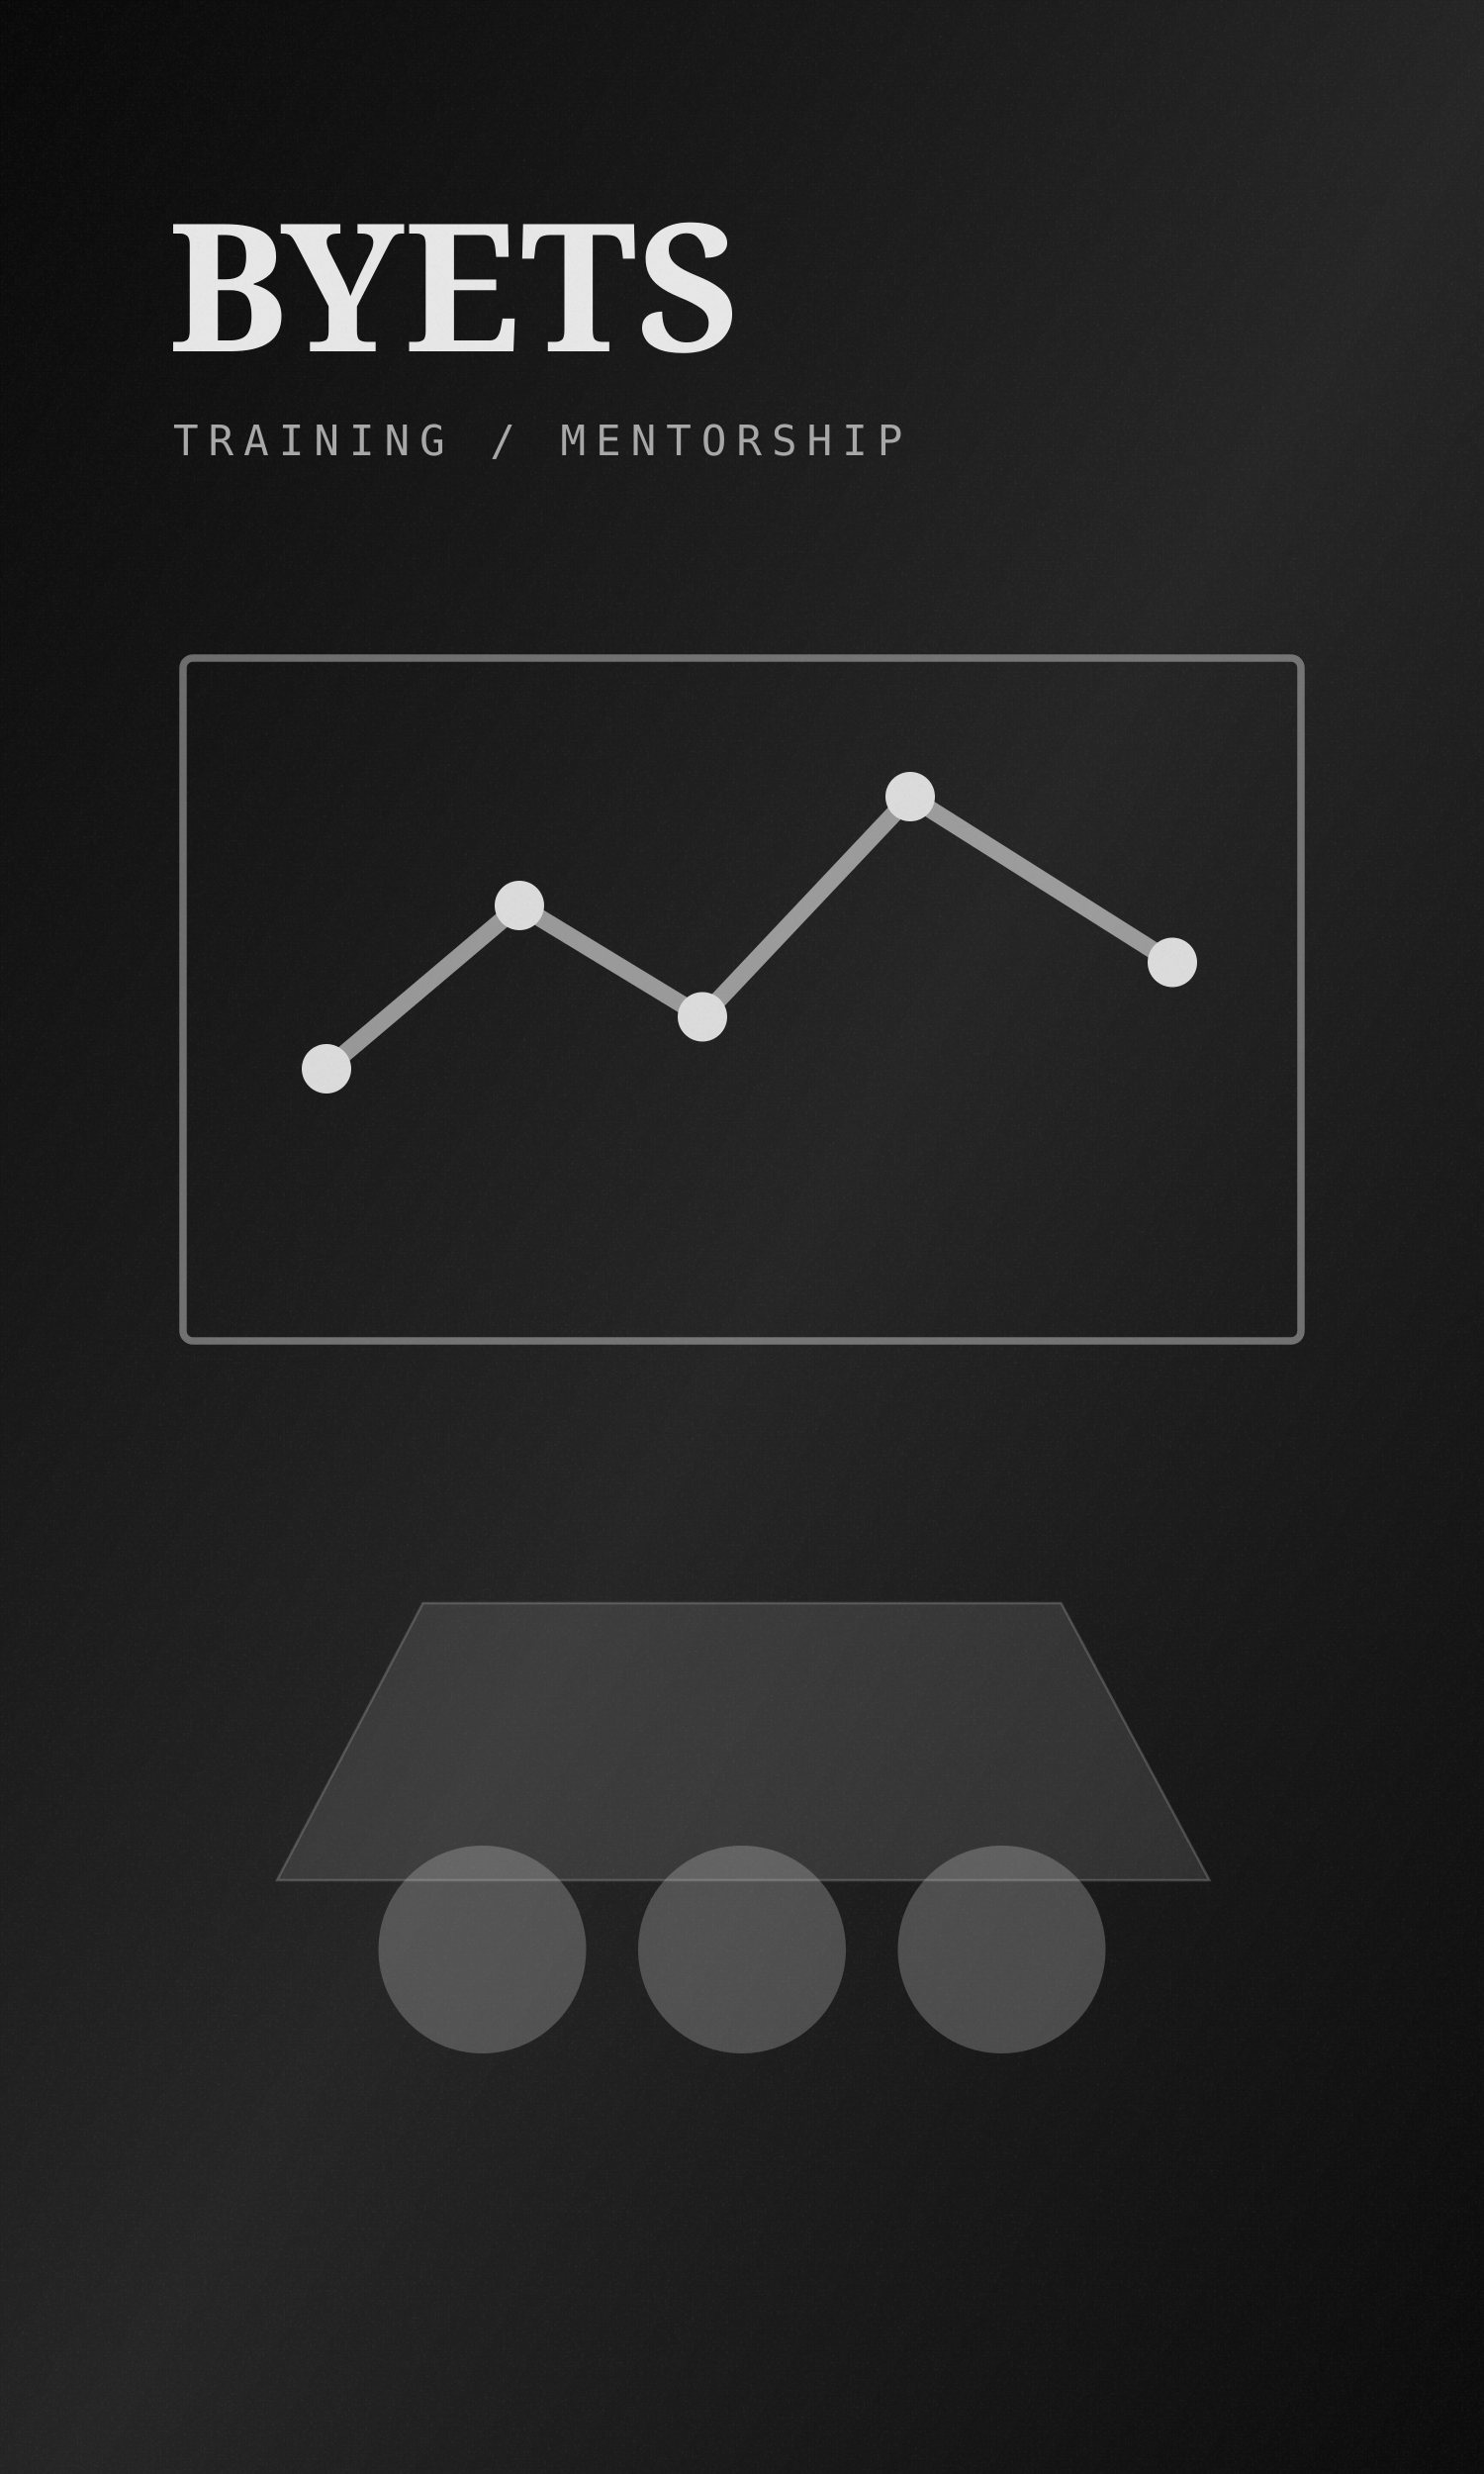
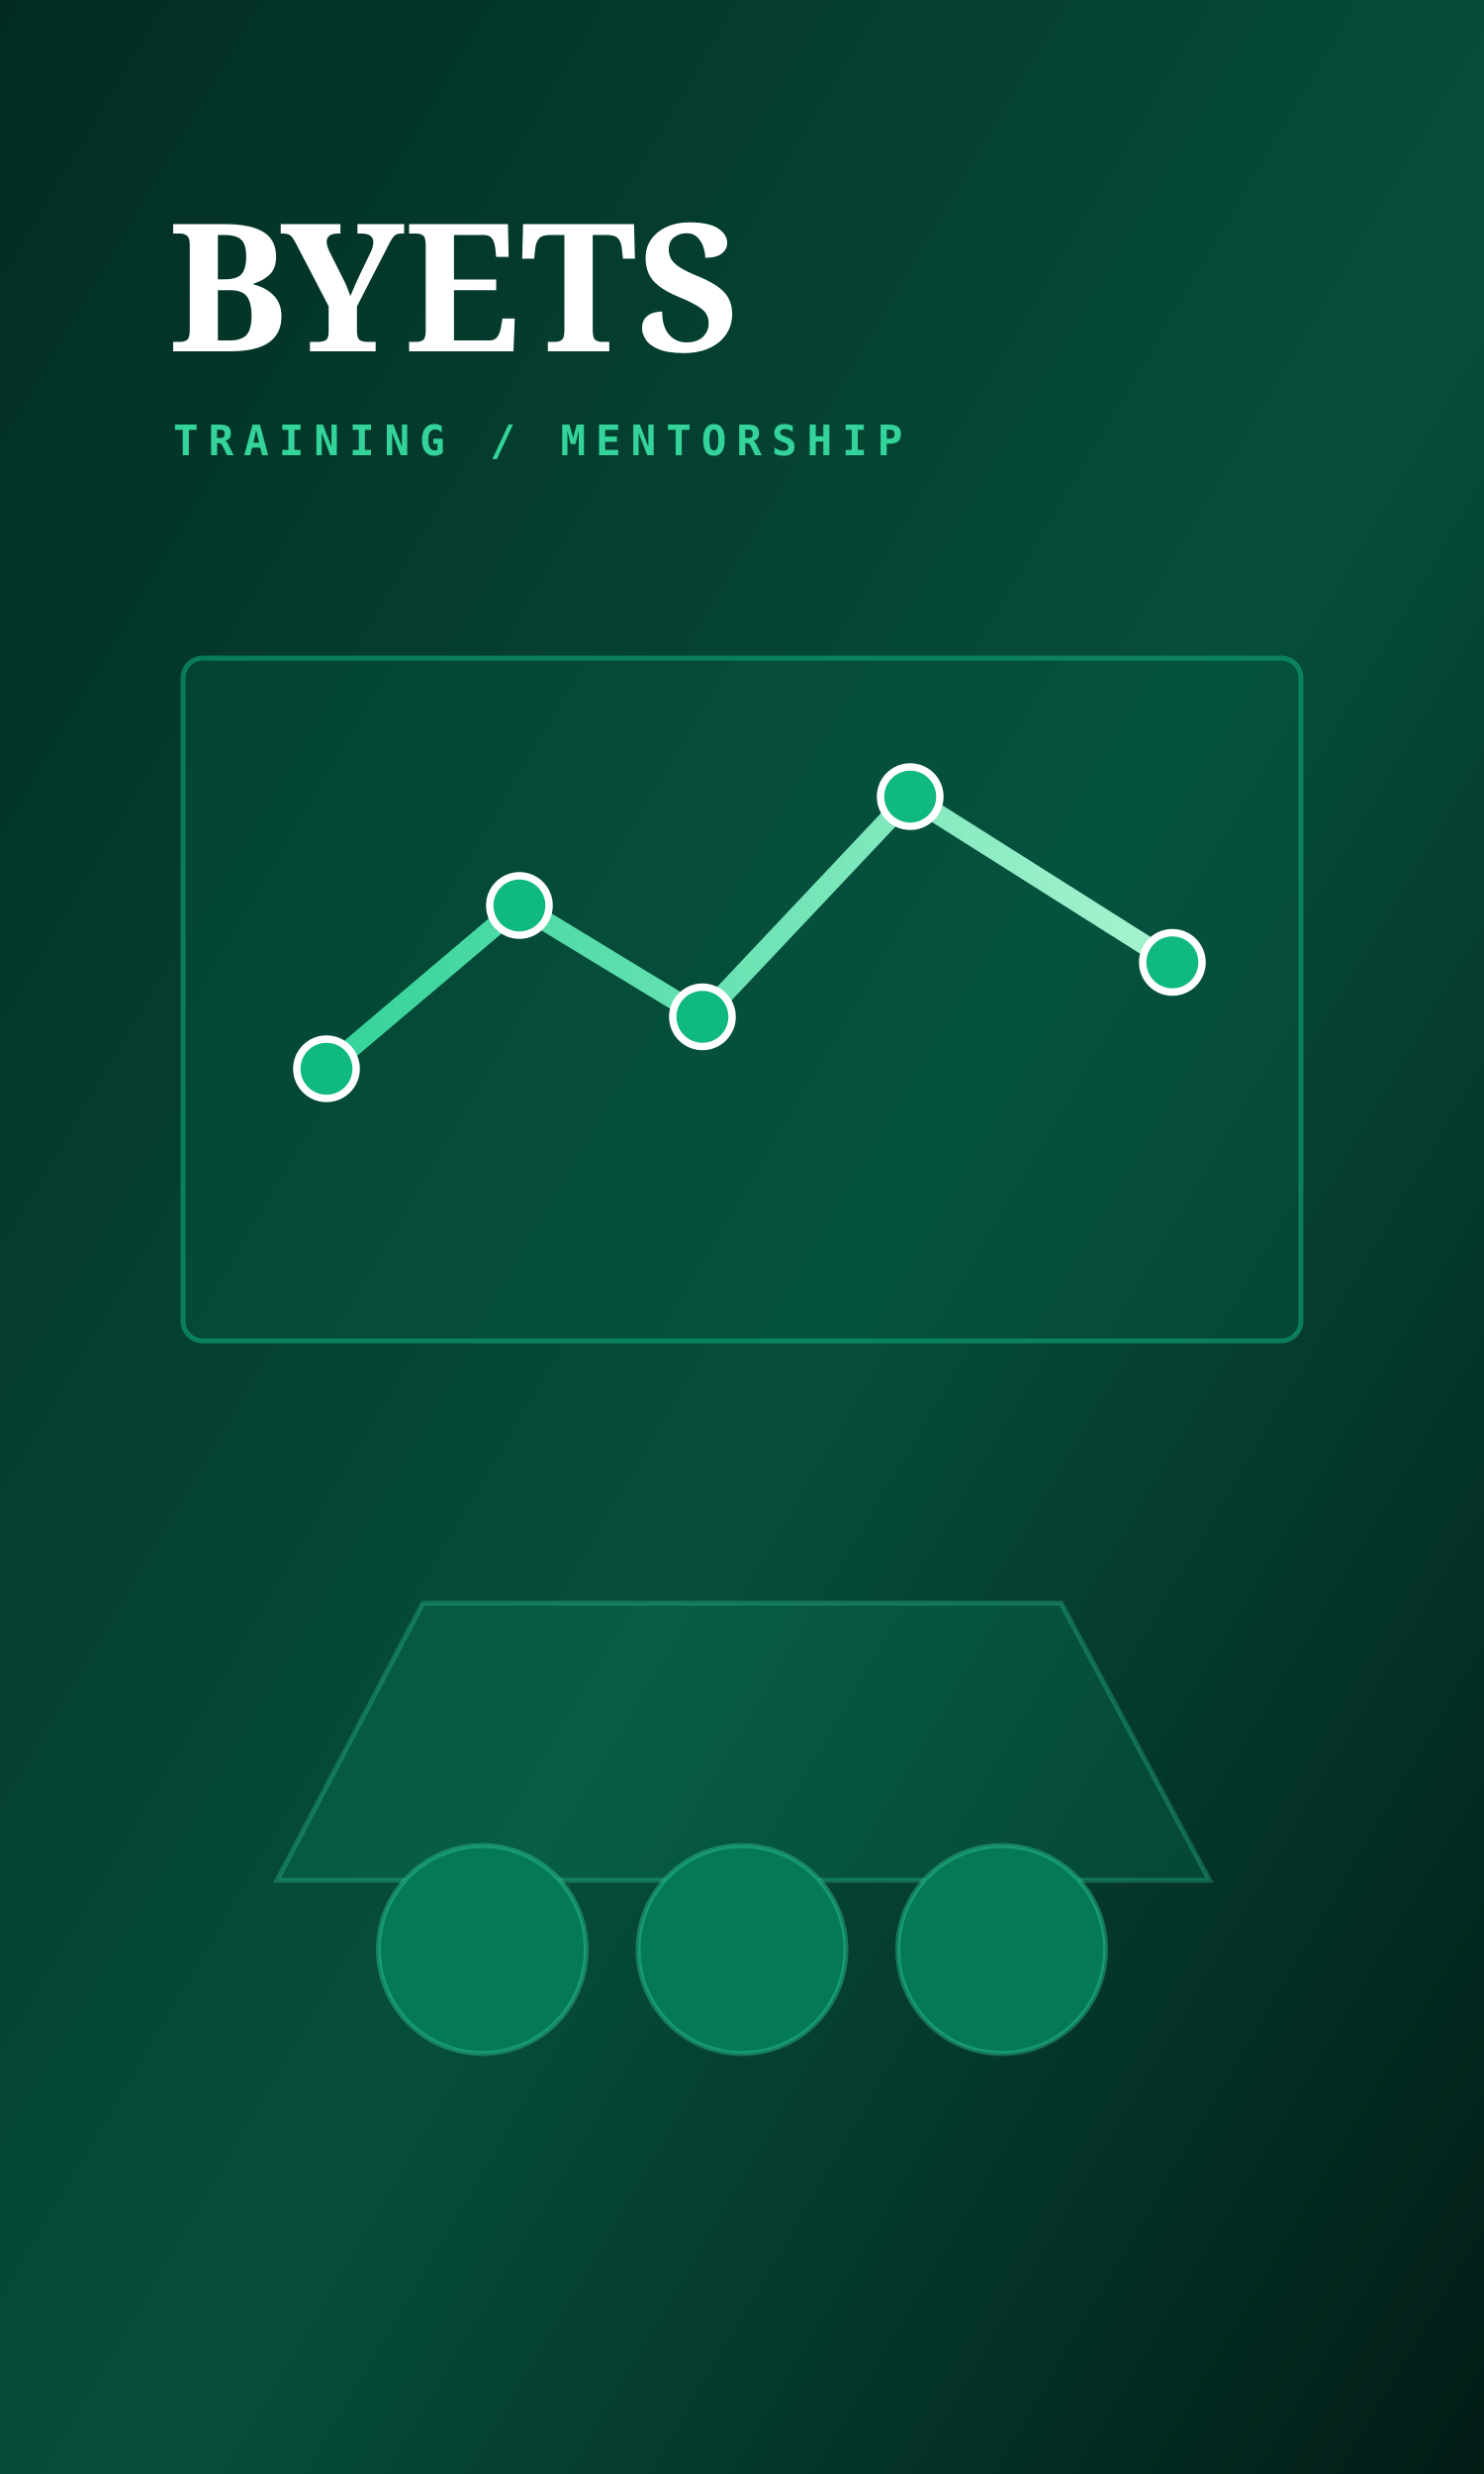
<svg xmlns="http://www.w3.org/2000/svg" viewBox="0 0 600 1000">
  <defs>
-     <linearGradient id="g" x1="0" y1="0" x2="1" y2="1">
-       <stop stop-color="#070707" />
-       <stop offset=".52" stop-color="#242424" />
-       <stop offset="1" stop-color="#090909" />
+     <linearGradient id="bg-byets" x1="0" y1="0" x2="1" y2="1">
+       <stop offset="0%" stop-color="#022c22" />
+       <stop offset="55%" stop-color="#064e3b" />
+       <stop offset="100%" stop-color="#021c16" />
    </linearGradient>
-     <filter id="noise">
-       <feTurbulence baseFrequency=".72" numOctaves="4" />
-       <feColorMatrix type="saturate" values="0" />
-       <feComponentTransfer>
-         <feFuncA type="table" tableValues="0 .15" />
-       </feComponentTransfer>
-     </filter>
+     <linearGradient id="green-line" x1="0" y1="0" x2="1" y2="0">
+       <stop offset="0%" stop-color="#34d399" />
+       <stop offset="100%" stop-color="#a7f3d0" />
+     </linearGradient>
  </defs>
-   <rect width="600" height="1000" fill="url(#g)" />
-   <rect x="74" y="266" width="452" height="276" rx="4" fill="none" stroke="#d5d5d5" stroke-opacity=".46" stroke-width="3" />
-   <path d="M132 432L210 366 284 411 368 322 474 389" fill="none" stroke="#ededed" stroke-opacity=".6" stroke-width="7" />
-   <g fill="#dcdcdc">
-     <circle cx="132" cy="432" r="10" />
-     <circle cx="210" cy="366" r="10" />
-     <circle cx="284" cy="411" r="10" />
-     <circle cx="368" cy="322" r="10" />
-     <circle cx="474" cy="389" r="10" />
+   <rect width="600" height="1000" fill="url(#bg-byets)" />
+   <rect x="74" y="266" width="452" height="276" rx="8" fill="#065f46" fill-opacity=".3" stroke="#10b981" stroke-opacity=".5" stroke-width="2" />
+   <path d="M132 432L210 366 284 411 368 322 474 389" fill="none" stroke="url(#green-line)" stroke-width="8" stroke-linecap="round" stroke-linejoin="round" />
+   <g fill="#10b981">
+     <circle cx="132" cy="432" r="12" stroke="#fff" stroke-width="3" />
+     <circle cx="210" cy="366" r="12" stroke="#fff" stroke-width="3" />
+     <circle cx="284" cy="411" r="12" stroke="#fff" stroke-width="3" />
+     <circle cx="368" cy="322" r="12" stroke="#fff" stroke-width="3" />
+     <circle cx="474" cy="389" r="12" stroke="#fff" stroke-width="3" />
  </g>
-   <path d="M171 648H429L489 760H112Z" fill="#d0d0d0" fill-opacity=".14" stroke="#ddd" stroke-opacity=".22" />
-   <circle cx="195" cy="788" r="42" fill="#cfcfcf" fill-opacity=".28" />
-   <circle cx="300" cy="788" r="42" fill="#cfcfcf" fill-opacity=".28" />
-   <circle cx="405" cy="788" r="42" fill="#cfcfcf" fill-opacity=".28" />
-   <text x="68" y="142" fill="#e8e8e8" font-family="Georgia,serif" font-size="72" font-weight="700">BYETS</text>
-   <text x="70" y="184" fill="#a8a8a8" font-family="monospace" font-size="17" letter-spacing="4">TRAINING / MENTORSHIP</text>
-   <rect width="600" height="1000" filter="url(#noise)" opacity=".48" />
+   <path d="M171 648H429L489 760H112Z" fill="#10b981" fill-opacity=".15" stroke="#34d399" stroke-opacity=".3" stroke-width="2" />
+   <circle cx="195" cy="788" r="42" fill="#047857" stroke="#34d399" stroke-opacity=".4" stroke-width="2" />
+   <circle cx="300" cy="788" r="42" fill="#047857" stroke="#34d399" stroke-opacity=".4" stroke-width="2" />
+   <circle cx="405" cy="788" r="42" fill="#047857" stroke="#34d399" stroke-opacity=".4" stroke-width="2" />
+   <text x="68" y="142" fill="#ffffff" font-family="Georgia,serif" font-size="72" font-weight="700">BYETS</text>
+   <text x="70" y="184" fill="#34d399" font-family="monospace" font-size="17" font-weight="bold" letter-spacing="4">TRAINING / MENTORSHIP</text>
</svg>
